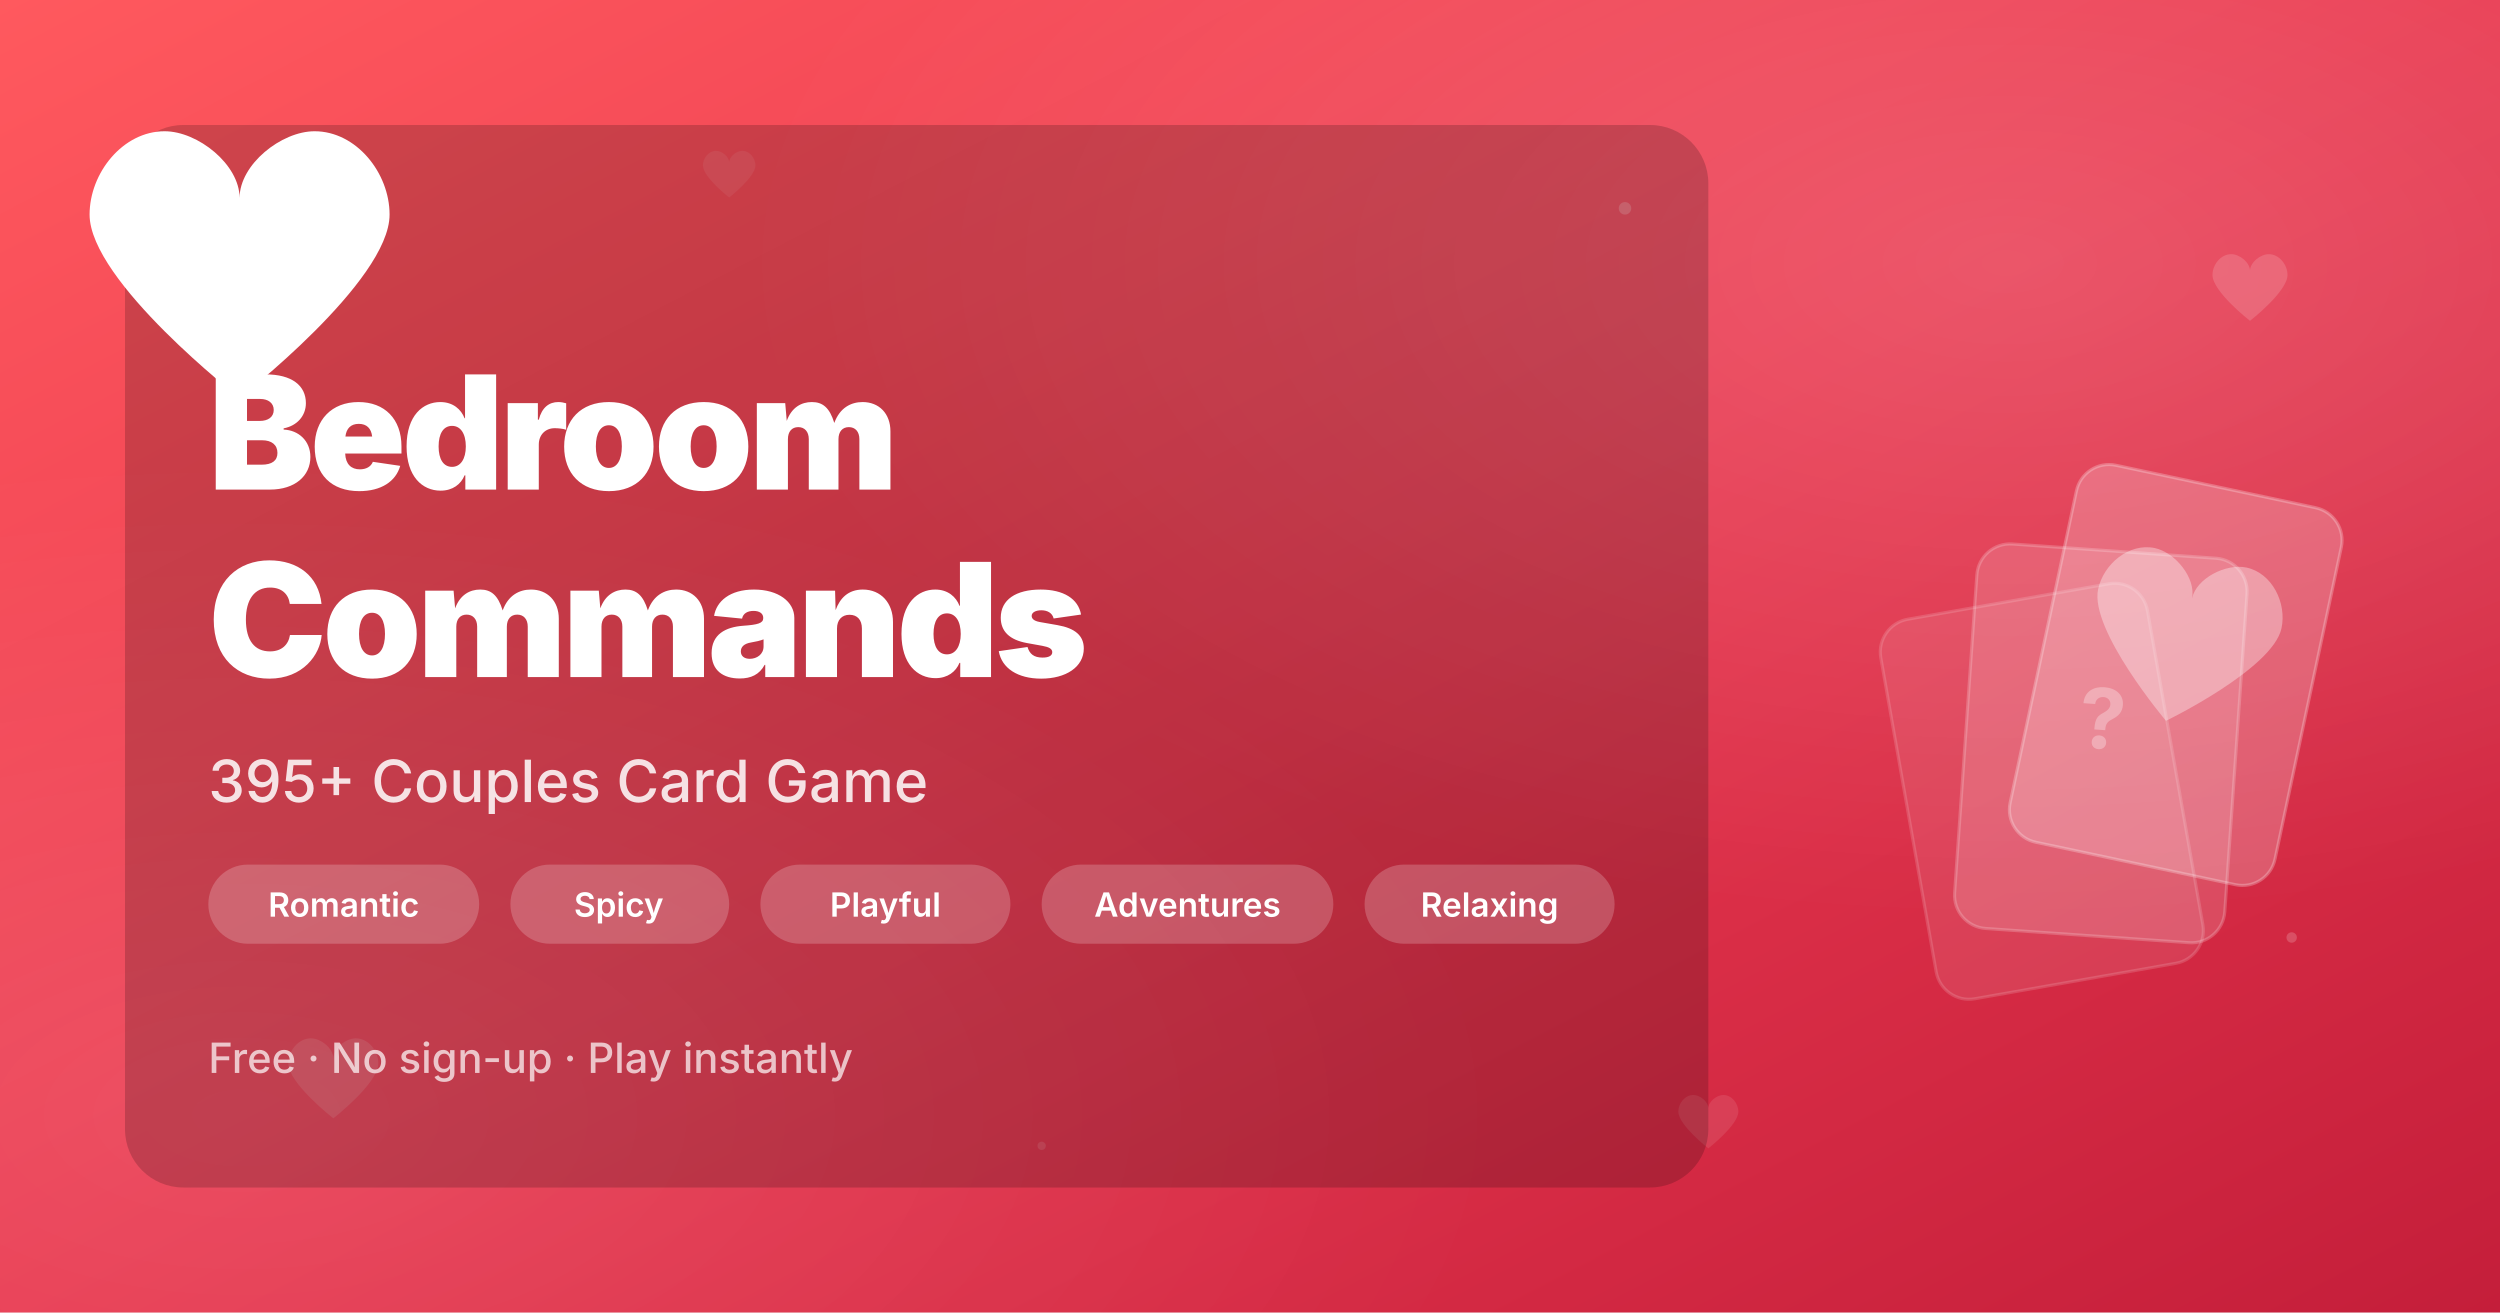
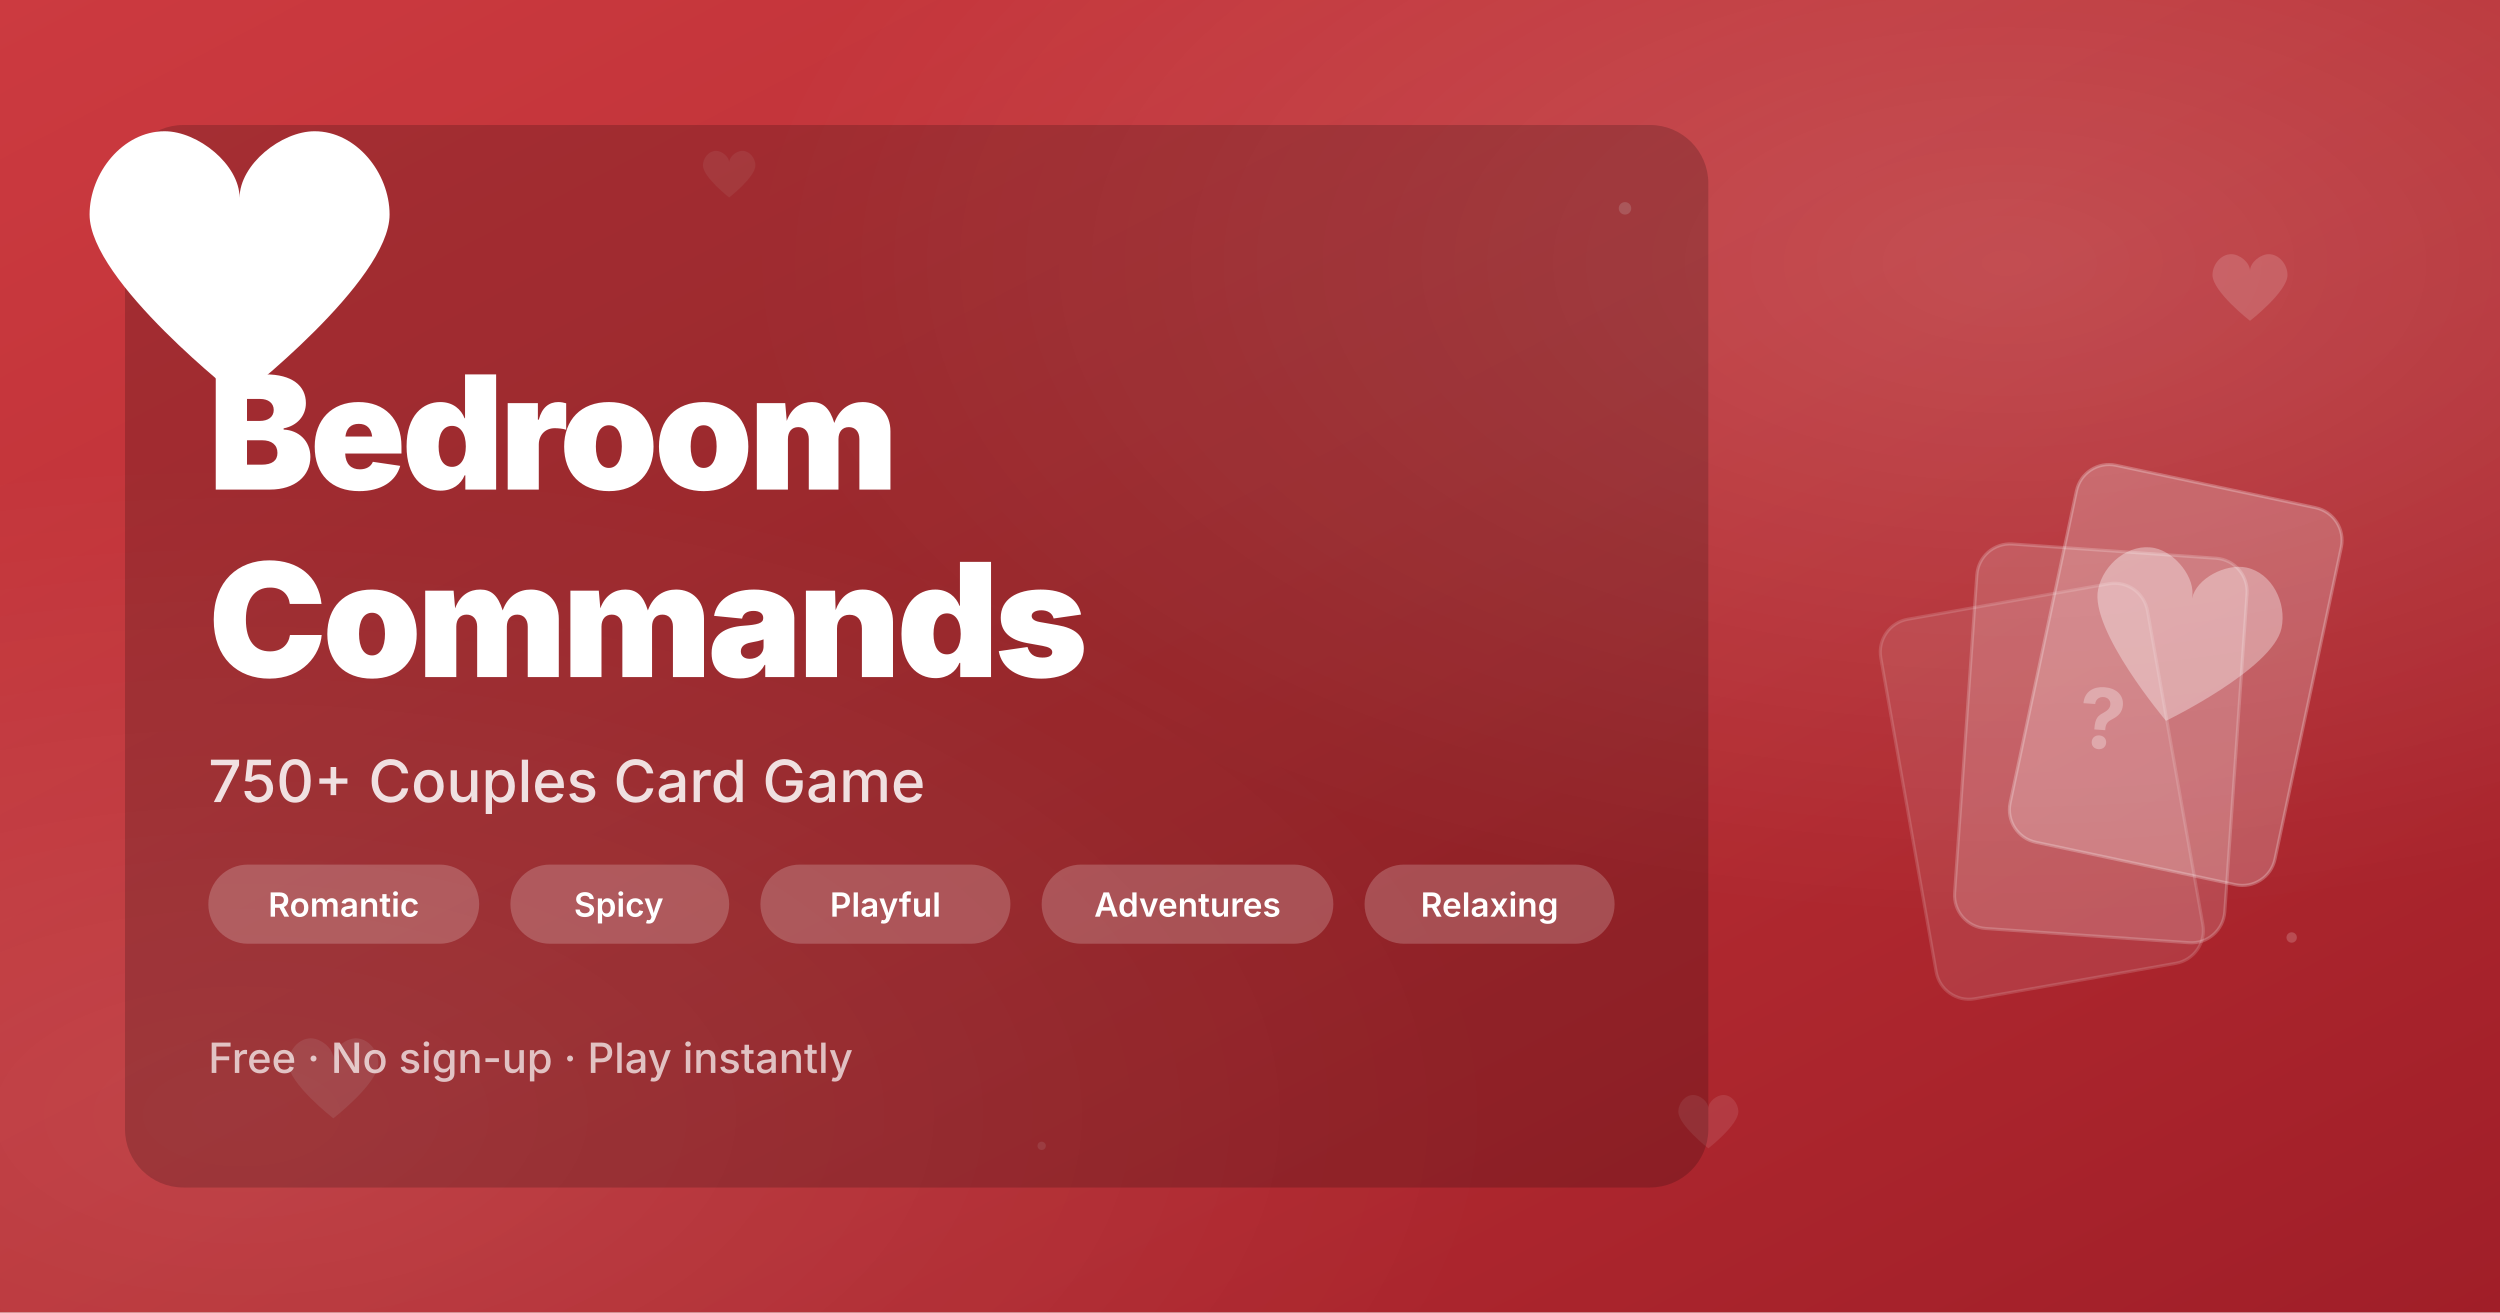
<svg xmlns="http://www.w3.org/2000/svg" width="1200" height="630" viewBox="0 0 1200 630">
  <defs>
    <linearGradient id="bg" x1="0%" y1="0%" x2="100%" y2="100%">
-       <stop offset="0%" style="stop-color:#ff595e" />
-       <stop offset="50%" style="stop-color:#e8384f" />
-       <stop offset="100%" style="stop-color:#c41e3a" />
+       <stop offset="0%" style="stop-color:#cc3a40" />
+       <stop offset="50%" style="stop-color:#b82e33" />
+       <stop offset="100%" style="stop-color:#a01e28" />
    </linearGradient>
    <radialGradient id="glow1" cx="80%" cy="20%">
      <stop offset="0%" style="stop-color:rgba(255,255,255,0.15)" />
      <stop offset="100%" style="stop-color:rgba(255,255,255,0)" />
    </radialGradient>
    <radialGradient id="glow2" cx="10%" cy="85%">
      <stop offset="0%" style="stop-color:rgba(255,255,255,0.1)" />
      <stop offset="100%" style="stop-color:rgba(255,255,255,0)" />
    </radialGradient>
    <path id="heart" d="M0-10 C0-14 -5-18 -9-18 C-14-18 -18-13 -18-8 C-18 0 0 14 0 14 C0 14 18 0 18-8 C18-13 14-18 9-18 C5-18 0-14 0-10Z" />
  </defs>
  <rect width="1200" height="630" fill="url(#bg)" />
  <rect width="1200" height="630" fill="url(#glow1)" />
  <rect width="1200" height="630" fill="url(#glow2)" />
  <g transform="translate(900,300) rotate(-10)">
    <rect x="0" y="0" width="130" height="185" rx="16" fill="rgba(255,255,255,0.10)" stroke="rgba(255,255,255,0.15)" stroke-width="1.5" />
  </g>
  <g transform="translate(950,260) rotate(4)">
    <rect x="0" y="0" width="130" height="185" rx="16" fill="rgba(255,255,255,0.16)" stroke="rgba(255,255,255,0.2)" stroke-width="1.5" />
    <text x="65" y="95" font-family="system-ui,-apple-system,sans-serif" font-size="40" fill="rgba(255,255,255,0.3)" text-anchor="middle" font-weight="700">?</text>
  </g>
  <g transform="translate(1000,220) rotate(12)">
    <rect x="0" y="0" width="130" height="185" rx="16" fill="rgba(255,255,255,0.22)" stroke="rgba(255,255,255,0.25)" stroke-width="1.5" />
    <use href="#heart" transform="translate(65,80) scale(2.5)" fill="rgba(255,255,255,0.35)" />
  </g>
  <use href="#heart" transform="translate(160,520) scale(1.2)" fill="rgba(255,255,255,0.12)" />
  <use href="#heart" transform="translate(1080,140) scale(1.0)" fill="rgba(255,255,255,0.15)" />
  <use href="#heart" transform="translate(820,540) scale(0.8)" fill="rgba(255,255,255,0.10)" />
  <use href="#heart" transform="translate(350,85) scale(0.7)" fill="rgba(255,255,255,0.08)" />
  <circle cx="780" cy="100" r="3" fill="rgba(255,255,255,0.2)" />
  <circle cx="1100" cy="450" r="2.5" fill="rgba(255,255,255,0.18)" />
  <circle cx="500" cy="550" r="2" fill="rgba(255,255,255,0.12)" />
  <rect x="60" y="60" width="760" height="510" rx="28" fill="rgba(0,0,0,0.18)" />
  <use href="#heart" transform="translate(115,135) scale(4)" fill="white" />
  <text x="100" y="235" font-family="system-ui,-apple-system,sans-serif" font-size="76" font-weight="900" fill="white" letter-spacing="-2">Bedroom</text>
  <text x="100" y="325" font-family="system-ui,-apple-system,sans-serif" font-size="76" font-weight="900" fill="white" letter-spacing="-2">Commands</text>
-   <text x="100" y="385" font-family="system-ui,-apple-system,sans-serif" font-size="28" font-weight="500" fill="rgba(255,255,255,0.85)">395+ Couples Card Game</text>
+   <text x="100" y="385" font-family="system-ui,-apple-system,sans-serif" font-size="28" font-weight="500" fill="rgba(255,255,255,0.85)">750+ Couples Card Game</text>
  <rect x="100" y="415" width="130" height="38" rx="19" fill="rgba(255,255,255,0.2)" />
  <text x="165" y="440" font-family="system-ui,-apple-system,sans-serif" font-size="16" font-weight="600" fill="white" text-anchor="middle">Romantic</text>
  <rect x="245" y="415" width="105" height="38" rx="19" fill="rgba(255,255,255,0.2)" />
  <text x="297" y="440" font-family="system-ui,-apple-system,sans-serif" font-size="16" font-weight="600" fill="white" text-anchor="middle">Spicy</text>
  <rect x="365" y="415" width="120" height="38" rx="19" fill="rgba(255,255,255,0.2)" />
  <text x="425" y="440" font-family="system-ui,-apple-system,sans-serif" font-size="16" font-weight="600" fill="white" text-anchor="middle">Playful</text>
  <rect x="500" y="415" width="140" height="38" rx="19" fill="rgba(255,255,255,0.2)" />
  <text x="570" y="440" font-family="system-ui,-apple-system,sans-serif" font-size="16" font-weight="600" fill="white" text-anchor="middle">Adventures</text>
  <rect x="655" y="415" width="120" height="38" rx="19" fill="rgba(255,255,255,0.2)" />
  <text x="715" y="440" font-family="system-ui,-apple-system,sans-serif" font-size="16" font-weight="600" fill="white" text-anchor="middle">Relaxing</text>
  <text x="100" y="515" font-family="system-ui,-apple-system,sans-serif" font-size="20" font-weight="500" fill="rgba(255,255,255,0.7)">Free  ·  No sign-up  ·  Play instantly</text>
</svg>
